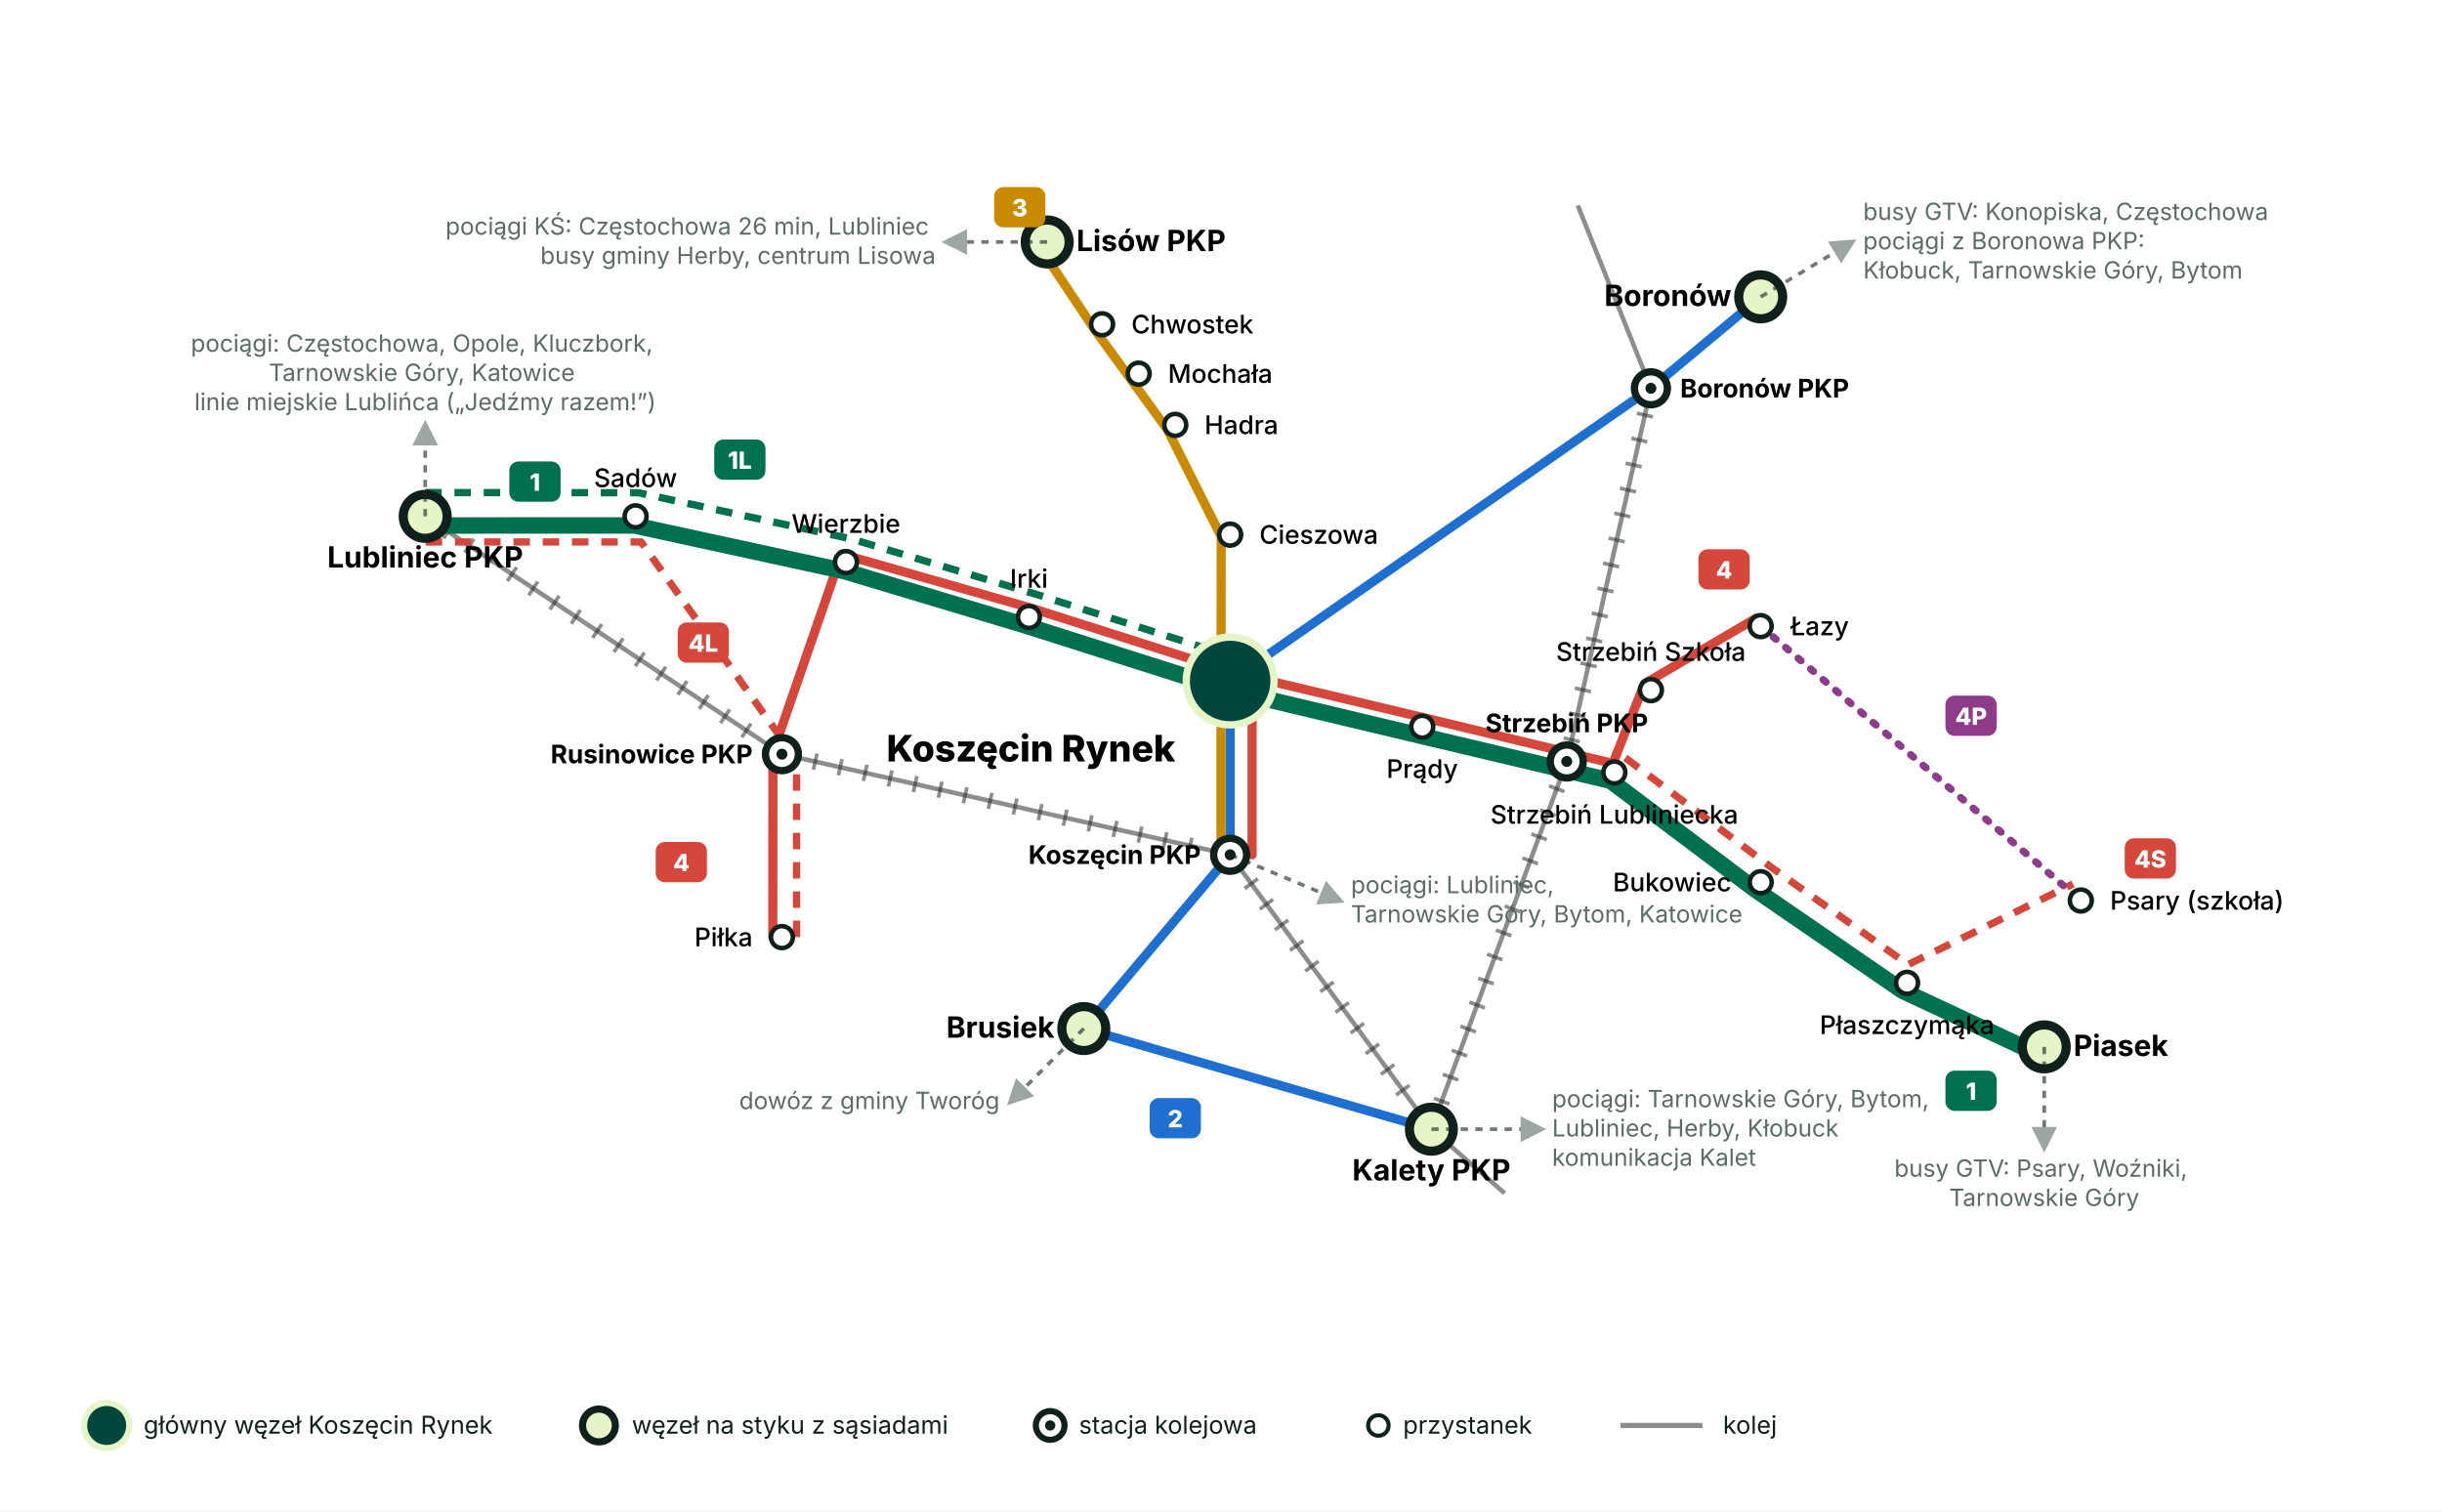
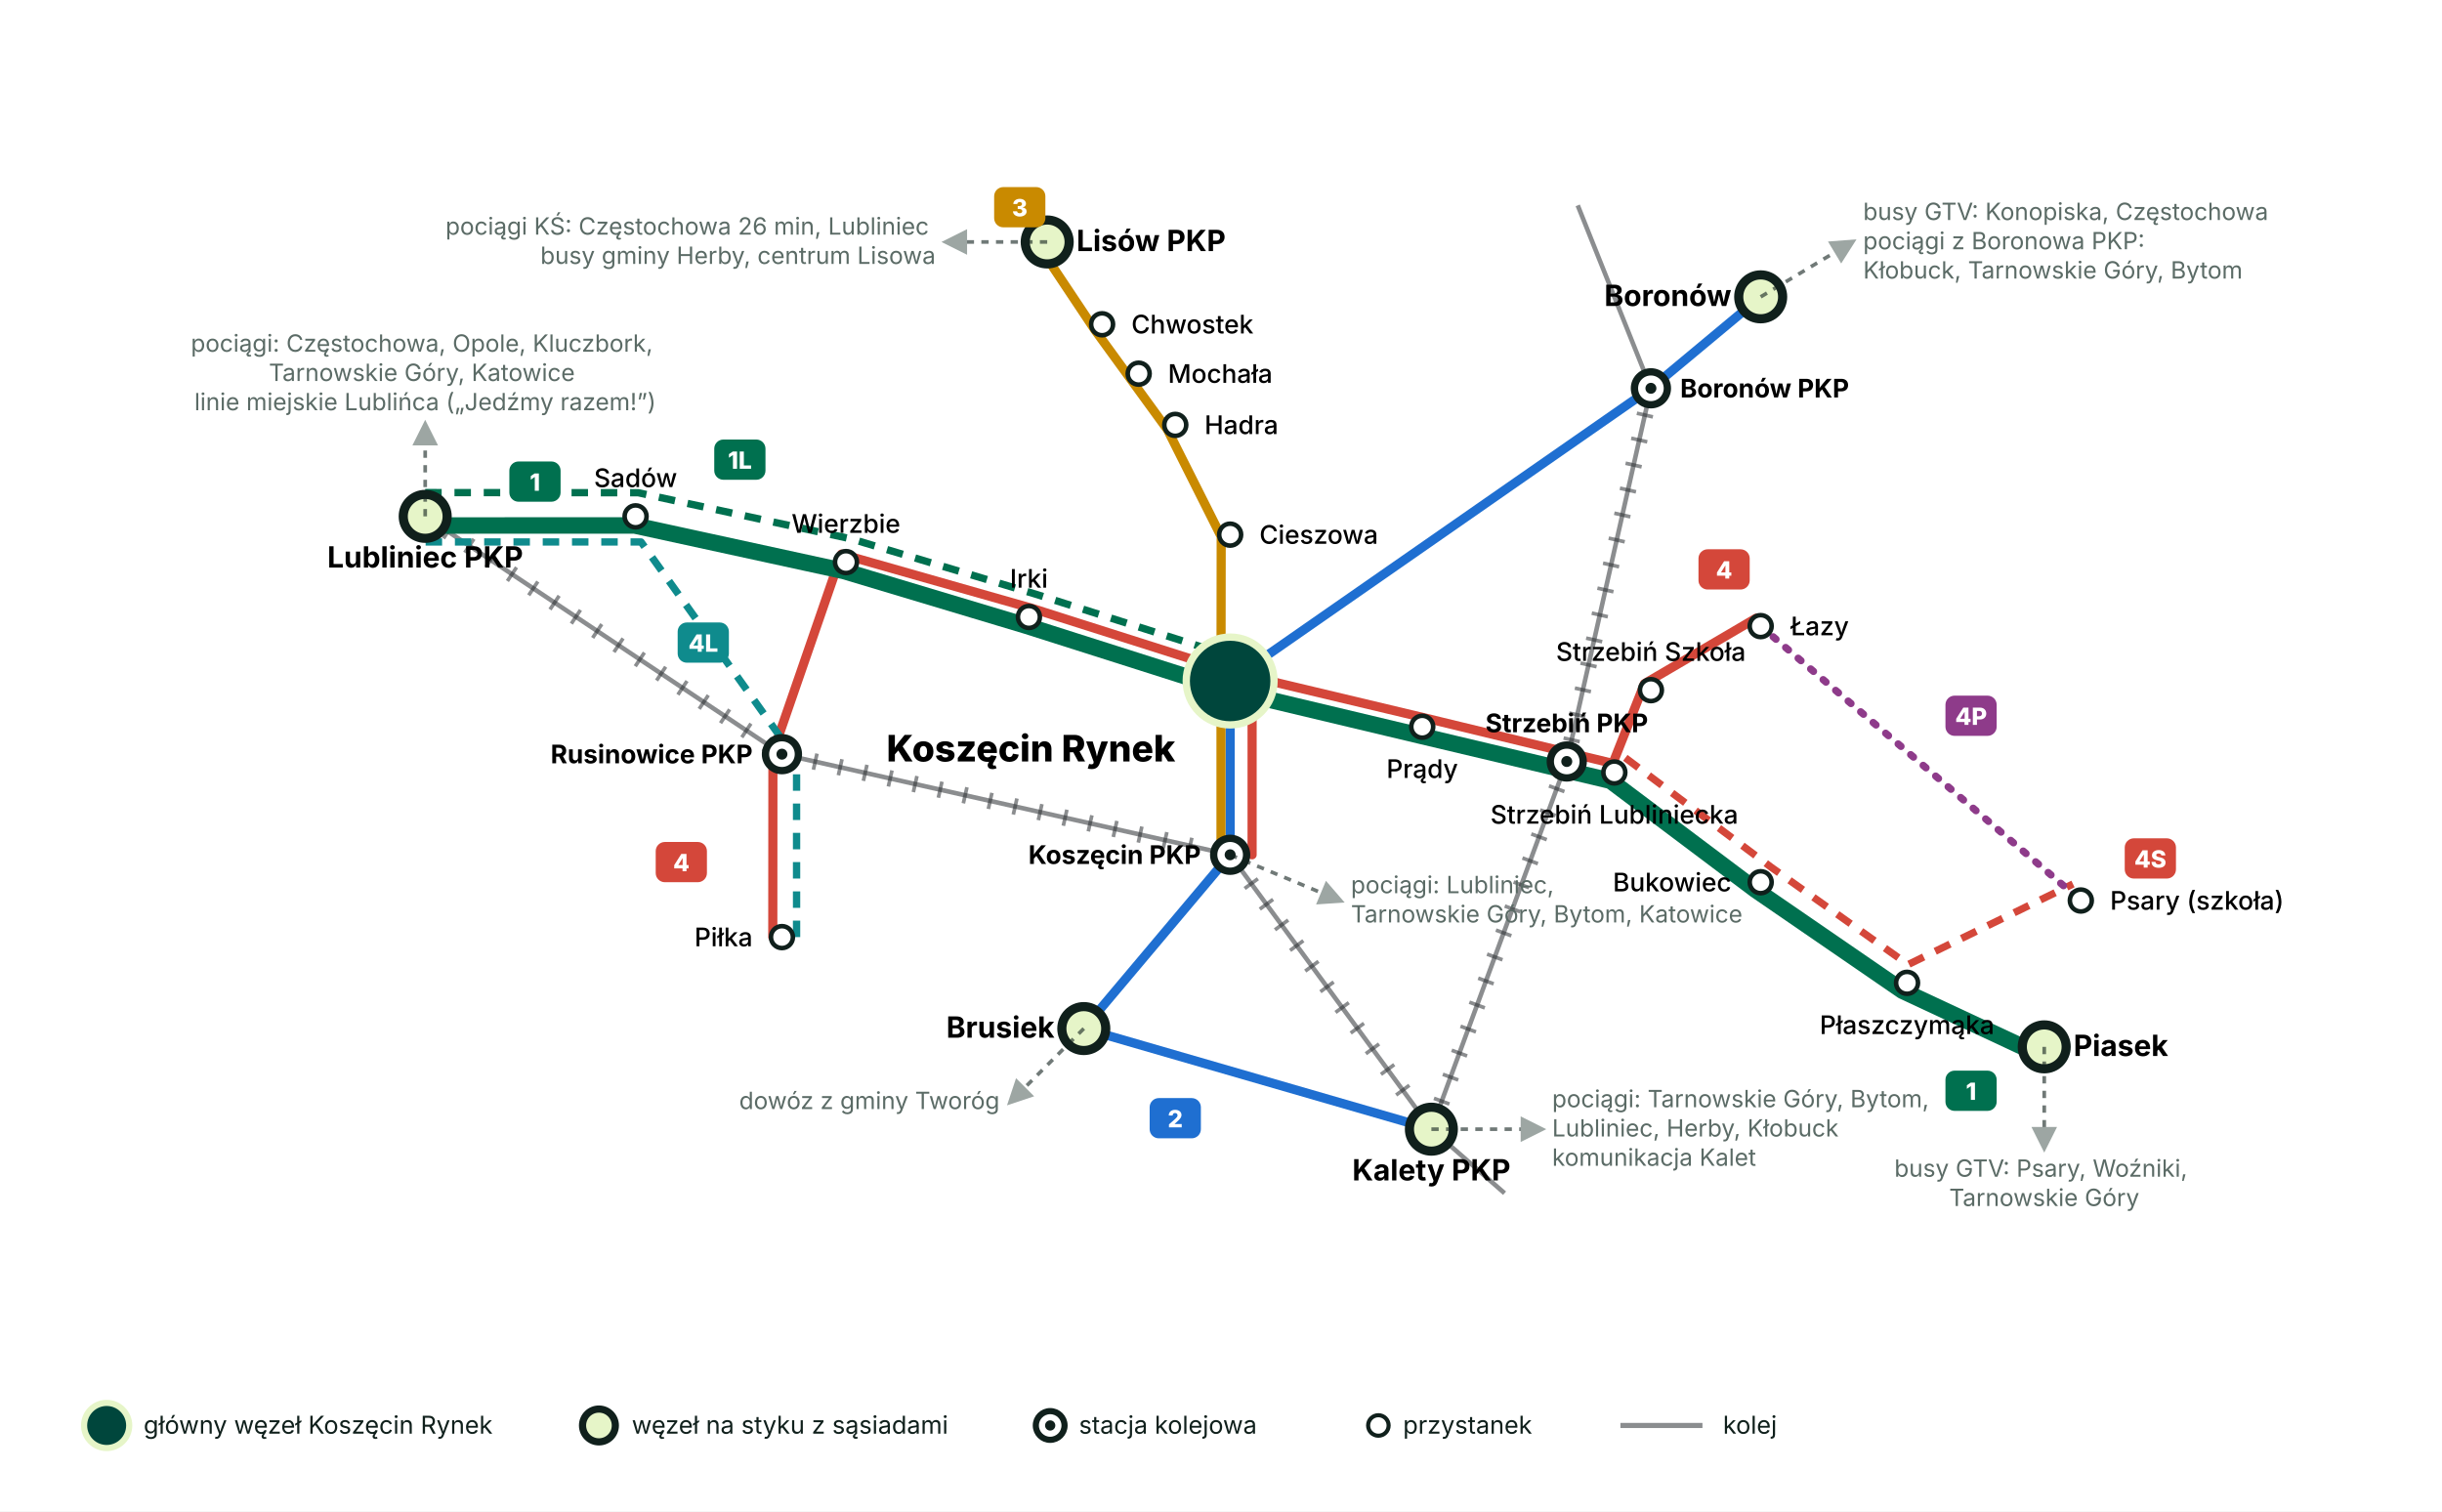
<svg xmlns="http://www.w3.org/2000/svg" viewBox="0 105 1190.55 736.89" preserveAspectRatio="xMidYMid meet">
  <rect width="1190.55" height="841.89" fill="#fff" />
  <text x="40" y="62" font-family="Inter, system-ui, Segoe UI, Roboto, sans-serif" font-weight="800" font-size="28" fill="#10201c">Schemat linii – węzeł Koszęcin Rynek</text>
  <text x="40" y="88" font-family="Inter, system-ui, Segoe UI, Roboto, sans-serif" font-size="13" fill="#5b6b66">Schemat, nie mapa w skali. Gruba linia: co godzinę, cienka: co 2 godziny, przerywana: propozycje. Strzałki: dokąd można jechać dalej z końców linii.</text>
  <svg x="20" y="110" width="1150.55" height="671.89" viewBox="-150 -10 1290 600">
    <style>text{font-family:Inter}</style>
    <defs>
      <marker id="ar" viewBox="0 0 10 10" refX="8" refY="5" markerWidth="7" markerHeight="7" orient="auto-start-reverse">
        <path d="M0,0L10,5L0,10z" fill="#5b6b66" />
      </marker>
    </defs>
    <polyline points="60,190 255,320 500,375 610,525" fill="none" stroke="#2b2f33" stroke-width="2.5" opacity=".55" />
    <polyline points="60,190 255,320 500,375 610,525" fill="none" stroke="#2b2f33" stroke-width="9" stroke-dasharray="2 12" opacity=".55" />
    <polyline points="730,120 684,324 610,525" fill="none" stroke="#2b2f33" stroke-width="2.5" opacity=".55" />
    <polyline points="730,120 684,324 610,525" fill="none" stroke="#2b2f33" stroke-width="9" stroke-dasharray="2 12" opacity=".55" />
    <polyline points="610,525 650,560" stroke="#2b2f33" stroke-width="2.5" opacity=".55" />
    <polyline points="730,120 690,20" stroke="#2b2f33" stroke-width="2.5" opacity=".55" />
    <polyline points="787.481,245.681 726.464,281.464 709.21,325.063 606.158,300.136 501.344,275.184 391.478,240.224 287.572,210.629 250.071,319.159 250,420" fill="none" stroke="#d4473a" stroke-width="5" stroke-linecap="round" stroke-linejoin="round" />
    <polyline points="942.886,484.531 867.489,449.324 787.082,394.06 707.912,334.543 603.842,309.864 498.656,284.816 388.522,249.776 288.761,219.844 174.46,194.971 60,195" fill="none" stroke="#00704f" stroke-width="9" stroke-linecap="round" stroke-linejoin="round" />
    <polyline points="790,70 730,120 500,280 500,375 420,470 610,525" fill="none" stroke="#1f6fd1" stroke-width="5" stroke-linecap="round" stroke-linejoin="round" />
    <polyline points="395.84,42.774 425.904,87.867 465.729,142.6 495.111,201.048 495,280 495,375" fill="none" stroke="#c98a00" stroke-width="5" stroke-linecap="round" stroke-linejoin="round" />
    <polyline points="512,280 512,375" fill="none" stroke="#d4473a" stroke-width="5" stroke-linecap="round" stroke-linejoin="round" />
    <polyline points="60,177 176.405,177.076 293.222,202.406 393.844,232.581 503.942,267.612" fill="none" stroke="#00704f" stroke-width="4" stroke-dasharray="9 7" stroke-linejoin="round" />
-     <polyline points="263,420 263,323 178,204 60,204" fill="none" stroke="#d4473a" stroke-width="4" stroke-dasharray="9 7" stroke-linejoin="round" />
+     <polyline points="263,420 263,323 178,204 60,204" fill="none" stroke="#0f8b8d" stroke-width="4" stroke-dasharray="9 7" stroke-linejoin="round" />
    <polyline points="716,322 795.836,381.88 870.57,435.016 960.719,390.963" fill="none" stroke="#d4473a" stroke-width="4" stroke-dasharray="9 7" stroke-linejoin="round" />
    <polyline points="790,250 965,400" fill="none" stroke="#8e3b8a" stroke-width="4" stroke-dasharray="2 7" stroke-linecap="round" stroke-linejoin="round" />
    <circle cx="60" cy="190" r="12" fill="#e6f5c8" stroke="#10201c" stroke-width="5" />
    <text x="60" y="218" text-anchor="middle" font-size="16" font-weight="700">Lubliniec PKP</text>
    <circle cx="175" cy="190" r="6" fill="#ffffff" stroke="#10201c" stroke-width="2.5" />
    <text x="175" y="174" text-anchor="middle" font-size="14" font-weight="500">Sadów</text>
    <circle cx="290" cy="215" r="6" fill="#ffffff" stroke="#10201c" stroke-width="2.5" />
    <text x="290" y="199" text-anchor="middle" font-size="14" font-weight="500">Wierzbie</text>
    <circle cx="390" cy="245" r="6" fill="#ffffff" stroke="#10201c" stroke-width="2.5" />
    <text x="390" y="229" text-anchor="middle" font-size="14" font-weight="500">Irki</text>
    <circle cx="500" cy="280" r="24" fill="#00463c" stroke="#e6f5c8" stroke-width="4" />
    <text x="470" y="324" text-anchor="end" font-size="20" font-weight="800">Koszęcin Rynek</text>
    <circle cx="500" cy="375" r="9" fill="#ffffff" stroke="#10201c" stroke-width="4" />
    <circle cx="500" cy="375" r="3" fill="#10201c" />
    <text x="484" y="380" text-anchor="end" font-size="14" font-weight="700">Koszęcin PKP</text>
    <circle cx="684" cy="324" r="9" fill="#ffffff" stroke="#10201c" stroke-width="4" />
    <circle cx="684" cy="324" r="3" fill="#10201c" />
    <text x="684" y="308" text-anchor="middle" font-size="14" font-weight="700">Strzebiń PKP</text>
    <circle cx="710" cy="330" r="6" fill="#ffffff" stroke="#10201c" stroke-width="2.5" />
    <text x="710" y="358" text-anchor="middle" font-size="14" font-weight="500">Strzebiń Lubliniecka</text>
    <circle cx="730" cy="285" r="6" fill="#ffffff" stroke="#10201c" stroke-width="2.5" />
    <text x="730" y="269" text-anchor="middle" font-size="14" font-weight="500">Strzebiń Szkoła</text>
    <circle cx="605" cy="305" r="6" fill="#ffffff" stroke="#10201c" stroke-width="2.5" />
    <text x="605" y="333" text-anchor="middle" font-size="14" font-weight="500">Prądy</text>
    <circle cx="965" cy="400" r="6" fill="#ffffff" stroke="#10201c" stroke-width="2.5" />
    <text x="981" y="405" text-anchor="start" font-size="14" font-weight="500">Psary (szkoła)</text>
    <circle cx="790" cy="250" r="6" fill="#ffffff" stroke="#10201c" stroke-width="2.5" />
    <text x="806" y="255" text-anchor="start" font-size="14" font-weight="500">Łazy</text>
    <circle cx="790" cy="390" r="6" fill="#ffffff" stroke="#10201c" stroke-width="2.5" />
    <text x="774" y="395" text-anchor="end" font-size="14" font-weight="500">Bukowiec</text>
    <circle cx="870" cy="445" r="6" fill="#ffffff" stroke="#10201c" stroke-width="2.5" />
    <text x="870" y="473" text-anchor="middle" font-size="14" font-weight="500">Płaszczymąka</text>
    <circle cx="945" cy="480" r="12" fill="#e6f5c8" stroke="#10201c" stroke-width="5" />
    <text x="961" y="485" text-anchor="start" font-size="16" font-weight="700">Piasek</text>
    <circle cx="790" cy="70" r="12" fill="#e6f5c8" stroke="#10201c" stroke-width="5" />
    <text x="774" y="75" text-anchor="end" font-size="16" font-weight="700">Boronów</text>
    <circle cx="730" cy="120" r="9" fill="#ffffff" stroke="#10201c" stroke-width="4" />
    <circle cx="730" cy="120" r="3" fill="#10201c" />
    <text x="746" y="125" text-anchor="start" font-size="14" font-weight="700">Boronów PKP</text>
    <circle cx="400" cy="40" r="12" fill="#e6f5c8" stroke="#10201c" stroke-width="5" />
    <text x="416" y="45" text-anchor="start" font-size="16" font-weight="700">Lisów PKP</text>
    <circle cx="430" cy="85" r="6" fill="#ffffff" stroke="#10201c" stroke-width="2.5" />
    <text x="446" y="90" text-anchor="start" font-size="14" font-weight="500">Chwostek</text>
    <circle cx="450" cy="112" r="6" fill="#ffffff" stroke="#10201c" stroke-width="2.5" />
    <text x="466" y="117" text-anchor="start" font-size="14" font-weight="500">Mochała</text>
    <circle cx="470" cy="140" r="6" fill="#ffffff" stroke="#10201c" stroke-width="2.5" />
    <text x="486" y="145" text-anchor="start" font-size="14" font-weight="500">Hadra</text>
    <circle cx="500" cy="200" r="6" fill="#ffffff" stroke="#10201c" stroke-width="2.5" />
    <text x="516" y="205" text-anchor="start" font-size="14" font-weight="500">Cieszowa</text>
    <circle cx="420" cy="470" r="12" fill="#e6f5c8" stroke="#10201c" stroke-width="5" />
    <text x="404" y="475" text-anchor="end" font-size="16" font-weight="700">Brusiek</text>
    <circle cx="610" cy="525" r="12" fill="#e6f5c8" stroke="#10201c" stroke-width="5" />
    <text x="610" y="553" text-anchor="middle" font-size="16" font-weight="700">Kalety PKP</text>
    <circle cx="255" cy="320" r="9" fill="#ffffff" stroke="#10201c" stroke-width="4" />
    <circle cx="255" cy="320" r="3" fill="#10201c" />
    <text x="239" y="325" text-anchor="end" font-size="14" font-weight="700">Rusinowice PKP</text>
    <circle cx="255" cy="420" r="6" fill="#ffffff" stroke="#10201c" stroke-width="2.5" />
    <text x="239" y="425" text-anchor="end" font-size="14" font-weight="500">Piłka</text>
    <line x1="60" y1="190" x2="60" y2="140" stroke="#10201c" stroke-width="2" stroke-dasharray="4 4" opacity=".6" marker-end="url(#ar)" />
    <text x="60" y="100" text-anchor="middle" font-size="13" fill="#5b6b66">
      <tspan x="60" dy="0">pociągi: Częstochowa, Opole, Kluczbork,</tspan>
      <tspan x="60" dy="16">Tarnowskie Góry, Katowice</tspan>
      <tspan x="60" dy="16">linie miejskie Lublińca („Jedźmy razem!”)</tspan>
    </text>
    <line x1="400" y1="40" x2="345" y2="40" stroke="#10201c" stroke-width="2" stroke-dasharray="4 4" opacity=".6" marker-end="url(#ar)" />
    <text x="339" y="36" text-anchor="end" font-size="13" fill="#5b6b66">
      <tspan x="339" dy="0">pociągi KŚ: Częstochowa 26 min, Lubliniec</tspan>
      <tspan x="339" dy="16">busy gminy Herby, centrum Lisowa</tspan>
    </text>
    <line x1="790" y1="70" x2="840" y2="40" stroke="#10201c" stroke-width="2" stroke-dasharray="4 4" opacity=".6" marker-end="url(#ar)" />
    <text x="846" y="28" text-anchor="start" font-size="13" fill="#5b6b66">
      <tspan x="846" dy="0">busy GTV: Konopiska, Częstochowa</tspan>
      <tspan x="846" dy="16">pociągi z Boronowa PKP:</tspan>
      <tspan x="846" dy="16">Kłobuck, Tarnowskie Góry, Bytom</tspan>
    </text>
    <line x1="945" y1="480" x2="945" y2="535" stroke="#10201c" stroke-width="2" stroke-dasharray="4 4" opacity=".6" marker-end="url(#ar)" />
    <text x="945" y="551" text-anchor="middle" font-size="13" fill="#5b6b66">
      <tspan x="945" dy="0">busy GTV: Psary, Woźniki,</tspan>
      <tspan x="945" dy="16">Tarnowskie Góry</tspan>
    </text>
    <line x1="610" y1="525" x2="670" y2="525" stroke="#10201c" stroke-width="2" stroke-dasharray="4 4" opacity=".6" marker-end="url(#ar)" />
    <text x="676" y="513" text-anchor="start" font-size="13" fill="#5b6b66">
      <tspan x="676" dy="0">pociągi: Tarnowskie Góry, Bytom,</tspan>
      <tspan x="676" dy="16">Lubliniec, Herby, Kłobuck</tspan>
      <tspan x="676" dy="16">komunikacja Kalet</tspan>
    </text>
    <line x1="420" y1="470" x2="380" y2="510" stroke="#10201c" stroke-width="2" stroke-dasharray="4 4" opacity=".6" marker-end="url(#ar)" />
    <text x="374" y="514" text-anchor="end" font-size="13" fill="#5b6b66">
      <tspan x="374" dy="0">dowóz z gminy Tworóg</tspan>
    </text>
    <line x1="500" y1="375" x2="560" y2="400" stroke="#10201c" stroke-width="2" stroke-dasharray="4 4" opacity=".6" marker-end="url(#ar)" />
    <text x="566" y="396" text-anchor="start" font-size="13" fill="#5b6b66">
      <tspan x="566" dy="0">pociągi: Lubliniec,</tspan>
      <tspan x="566" dy="16">Tarnowskie Góry, Bytom, Katowice</tspan>
    </text>
    <rect x="106" y="160" width="28" height="22" rx="5" fill="#00704f" />
    <text x="120" y="176" text-anchor="middle" font-size="13" font-weight="800" fill="#fff" stroke="none">1</text>
    <rect x="186" y="368" width="28" height="22" rx="5" fill="#d4473a" />
    <text x="200" y="384" text-anchor="middle" font-size="13" font-weight="800" fill="#fff" stroke="none">4</text>
    <rect x="891" y="493" width="28" height="22" rx="5" fill="#00704f" />
    <text x="905" y="509" text-anchor="middle" font-size="13" font-weight="800" fill="#fff" stroke="none">1</text>
    <rect x="456" y="508" width="28" height="22" rx="5" fill="#1f6fd1" />
    <text x="470" y="524" text-anchor="middle" font-size="13" font-weight="800" fill="#fff" stroke="none">2</text>
    <rect x="371" y="10" width="28" height="22" rx="5" fill="#c98a00" />
    <text x="385" y="26" text-anchor="middle" font-size="13" font-weight="800" fill="#fff" stroke="none">3</text>
    <rect x="756" y="208" width="28" height="22" rx="5" fill="#d4473a" />
    <text x="770" y="224" text-anchor="middle" font-size="13" font-weight="800" fill="#fff" stroke="none">4</text>
    <rect x="989" y="366" width="28" height="22" rx="5" fill="#d4473a" />
    <text x="1003" y="382" text-anchor="middle" font-size="13" font-weight="800" fill="#fff" stroke="none">4S</text>
    <rect x="218" y="148" width="28" height="22" rx="5" fill="#00704f" />
    <text x="232" y="164" text-anchor="middle" font-size="13" font-weight="800" fill="#fff" stroke="none">1L</text>
-     <rect x="198" y="248" width="28" height="22" rx="5" fill="#d4473a" />
+     <rect x="198" y="248" width="28" height="22" rx="5" fill="#0f8b8d" />
    <text x="212" y="264" text-anchor="middle" font-size="13" font-weight="800" fill="#fff" stroke="none">4L</text>
    <rect x="891" y="288" width="28" height="22" rx="5" fill="#8e3b8a" />
    <text x="905" y="304" text-anchor="middle" font-size="13" font-weight="800" fill="#fff" stroke="none">4P</text>
  </svg>
  <g font-family="Inter, system-ui, Segoe UI, Roboto, sans-serif" font-size="12" fill="#10201c">
    <circle cx="52" cy="800" r="11" fill="#00463c" stroke="#e6f5c8" stroke-width="3" />
    <text x="70" y="804">główny węzeł Koszęcin Rynek</text>
    <circle cx="292" cy="800" r="8" fill="#e6f5c8" stroke="#10201c" stroke-width="3.5" />
    <text x="308" y="804">węzeł na styku z sąsiadami</text>
    <circle cx="512" cy="800" r="7" fill="#fff" stroke="#10201c" stroke-width="3" />
    <circle cx="512" cy="800" r="2.5" fill="#10201c" />
    <text x="526" y="804">stacja kolejowa</text>
    <circle cx="672" cy="800" r="5" fill="#fff" stroke="#10201c" stroke-width="2" />
    <text x="684" y="804">przystanek</text>
    <line x1="790" y1="800" x2="830" y2="800" stroke="#2b2f33" stroke-width="2.5" opacity=".55" />
    <text x="840" y="804">kolej</text>
  </g>
</svg>
